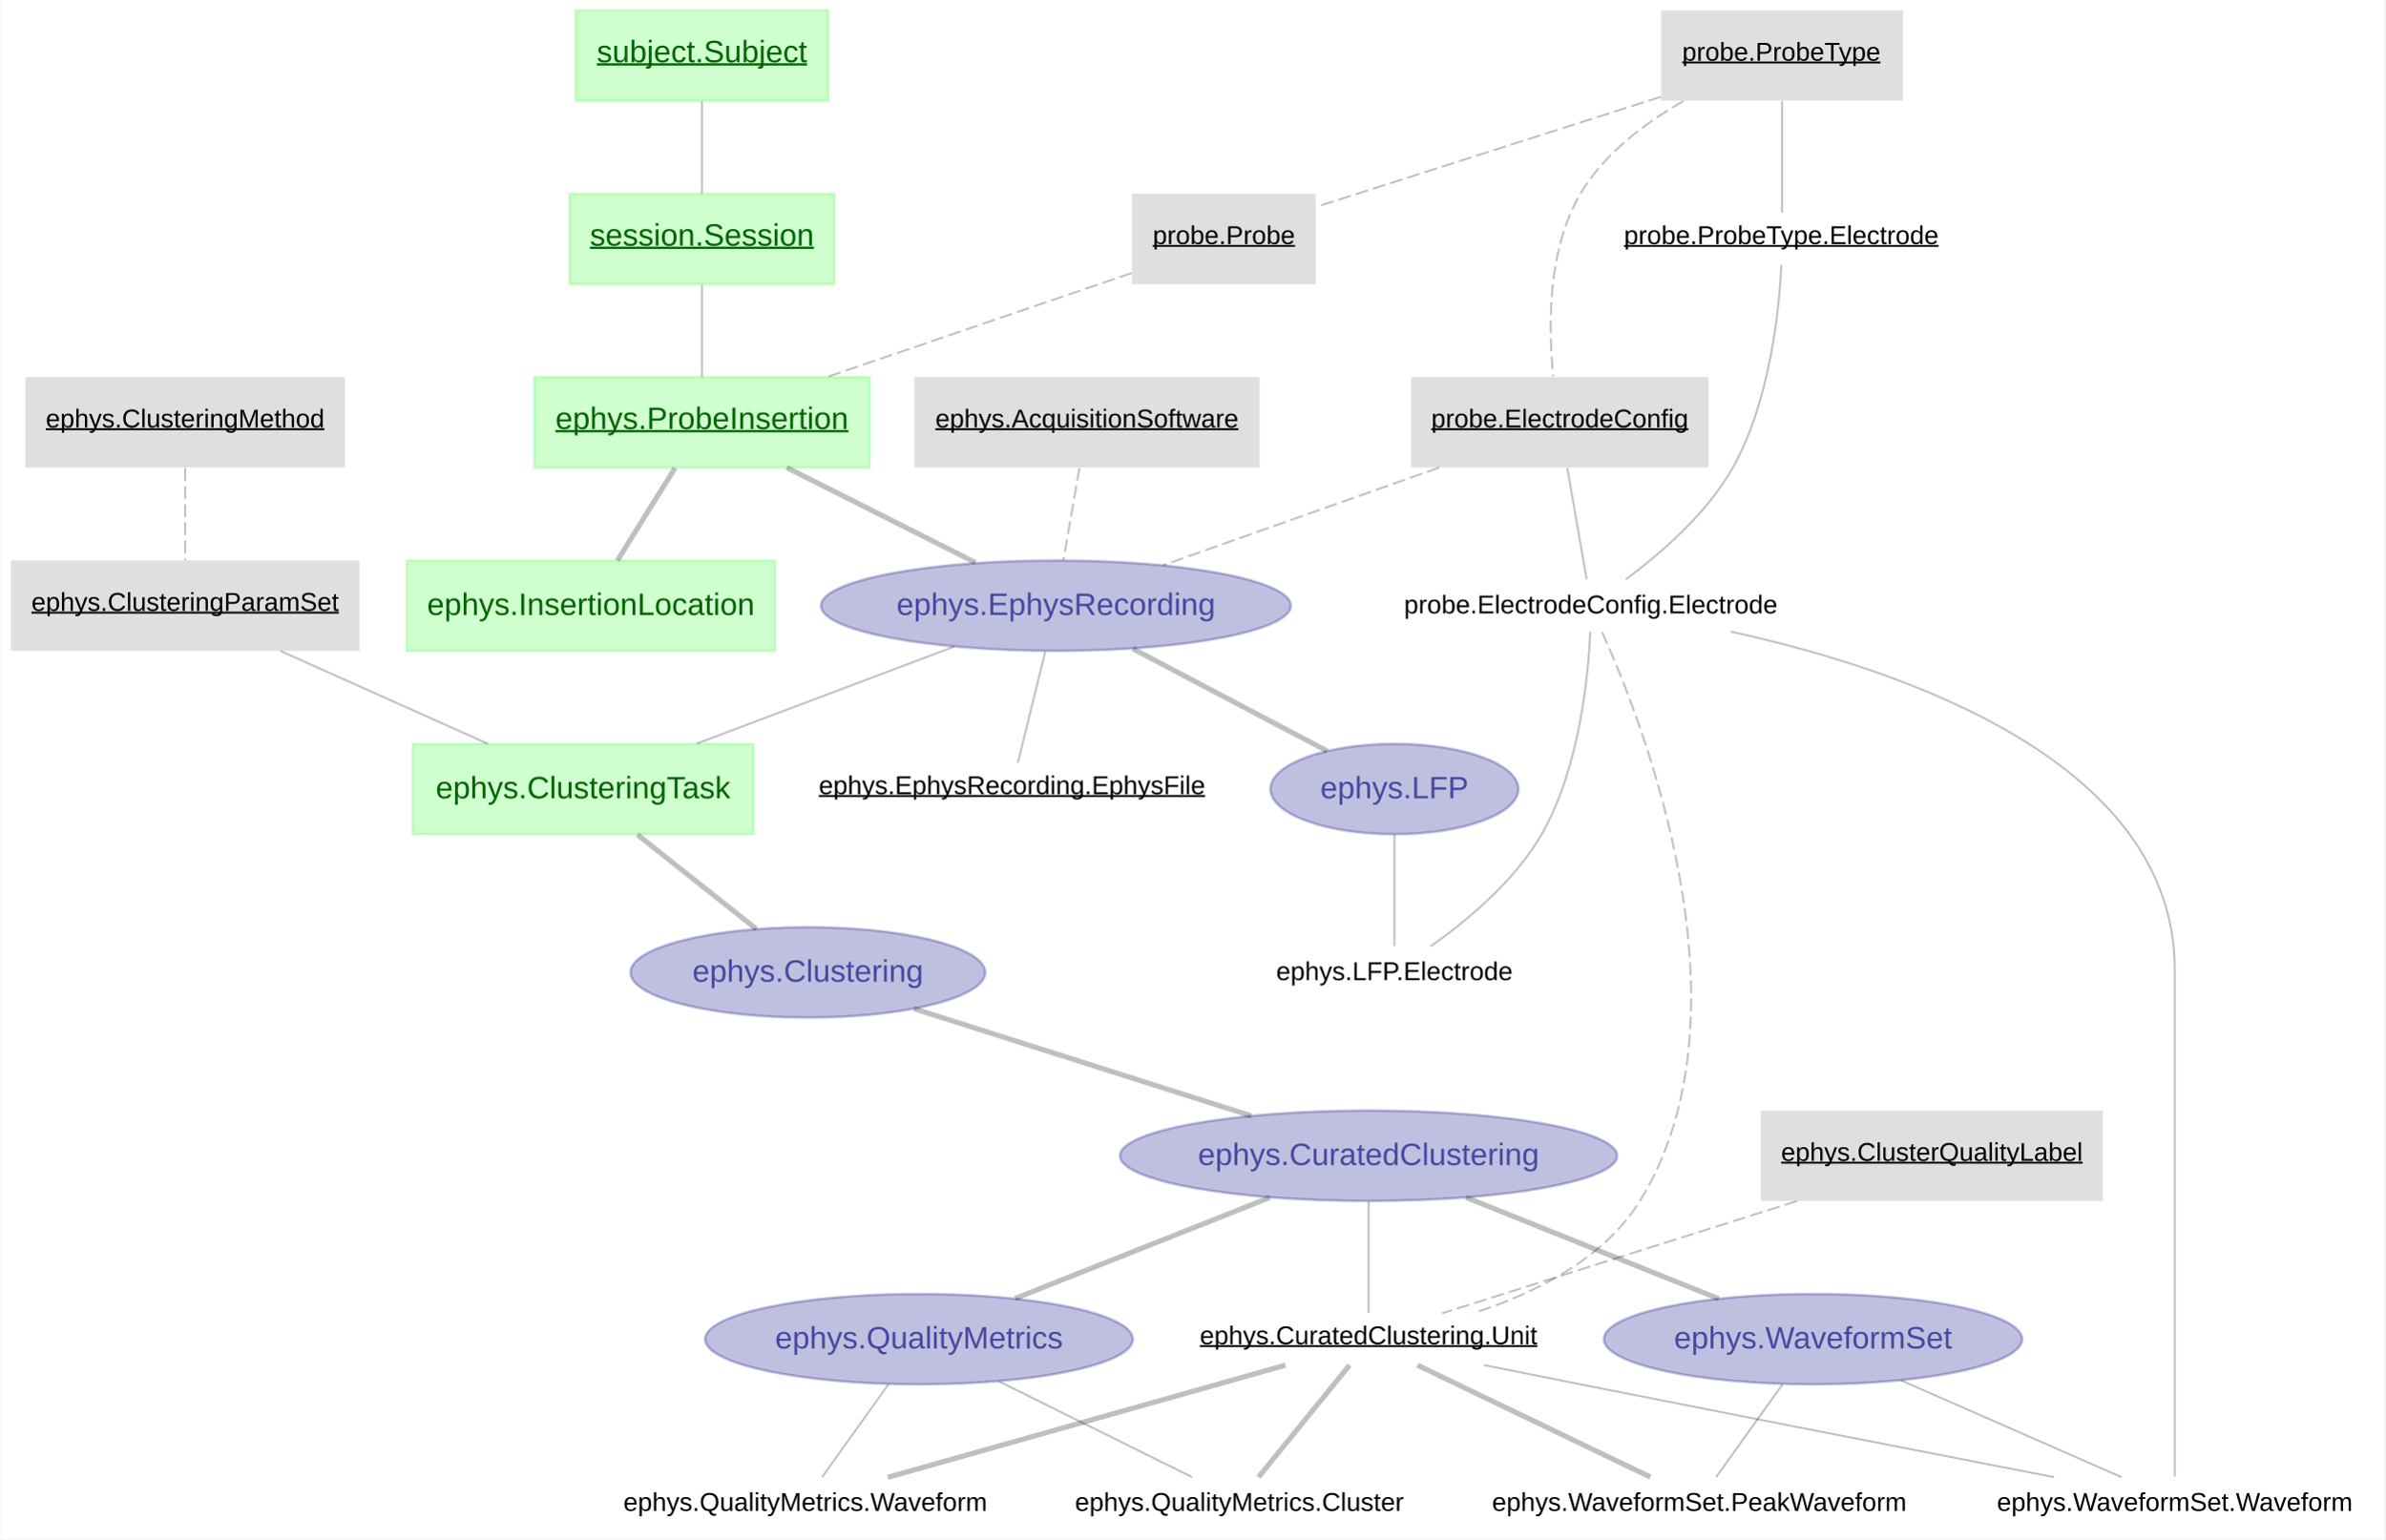
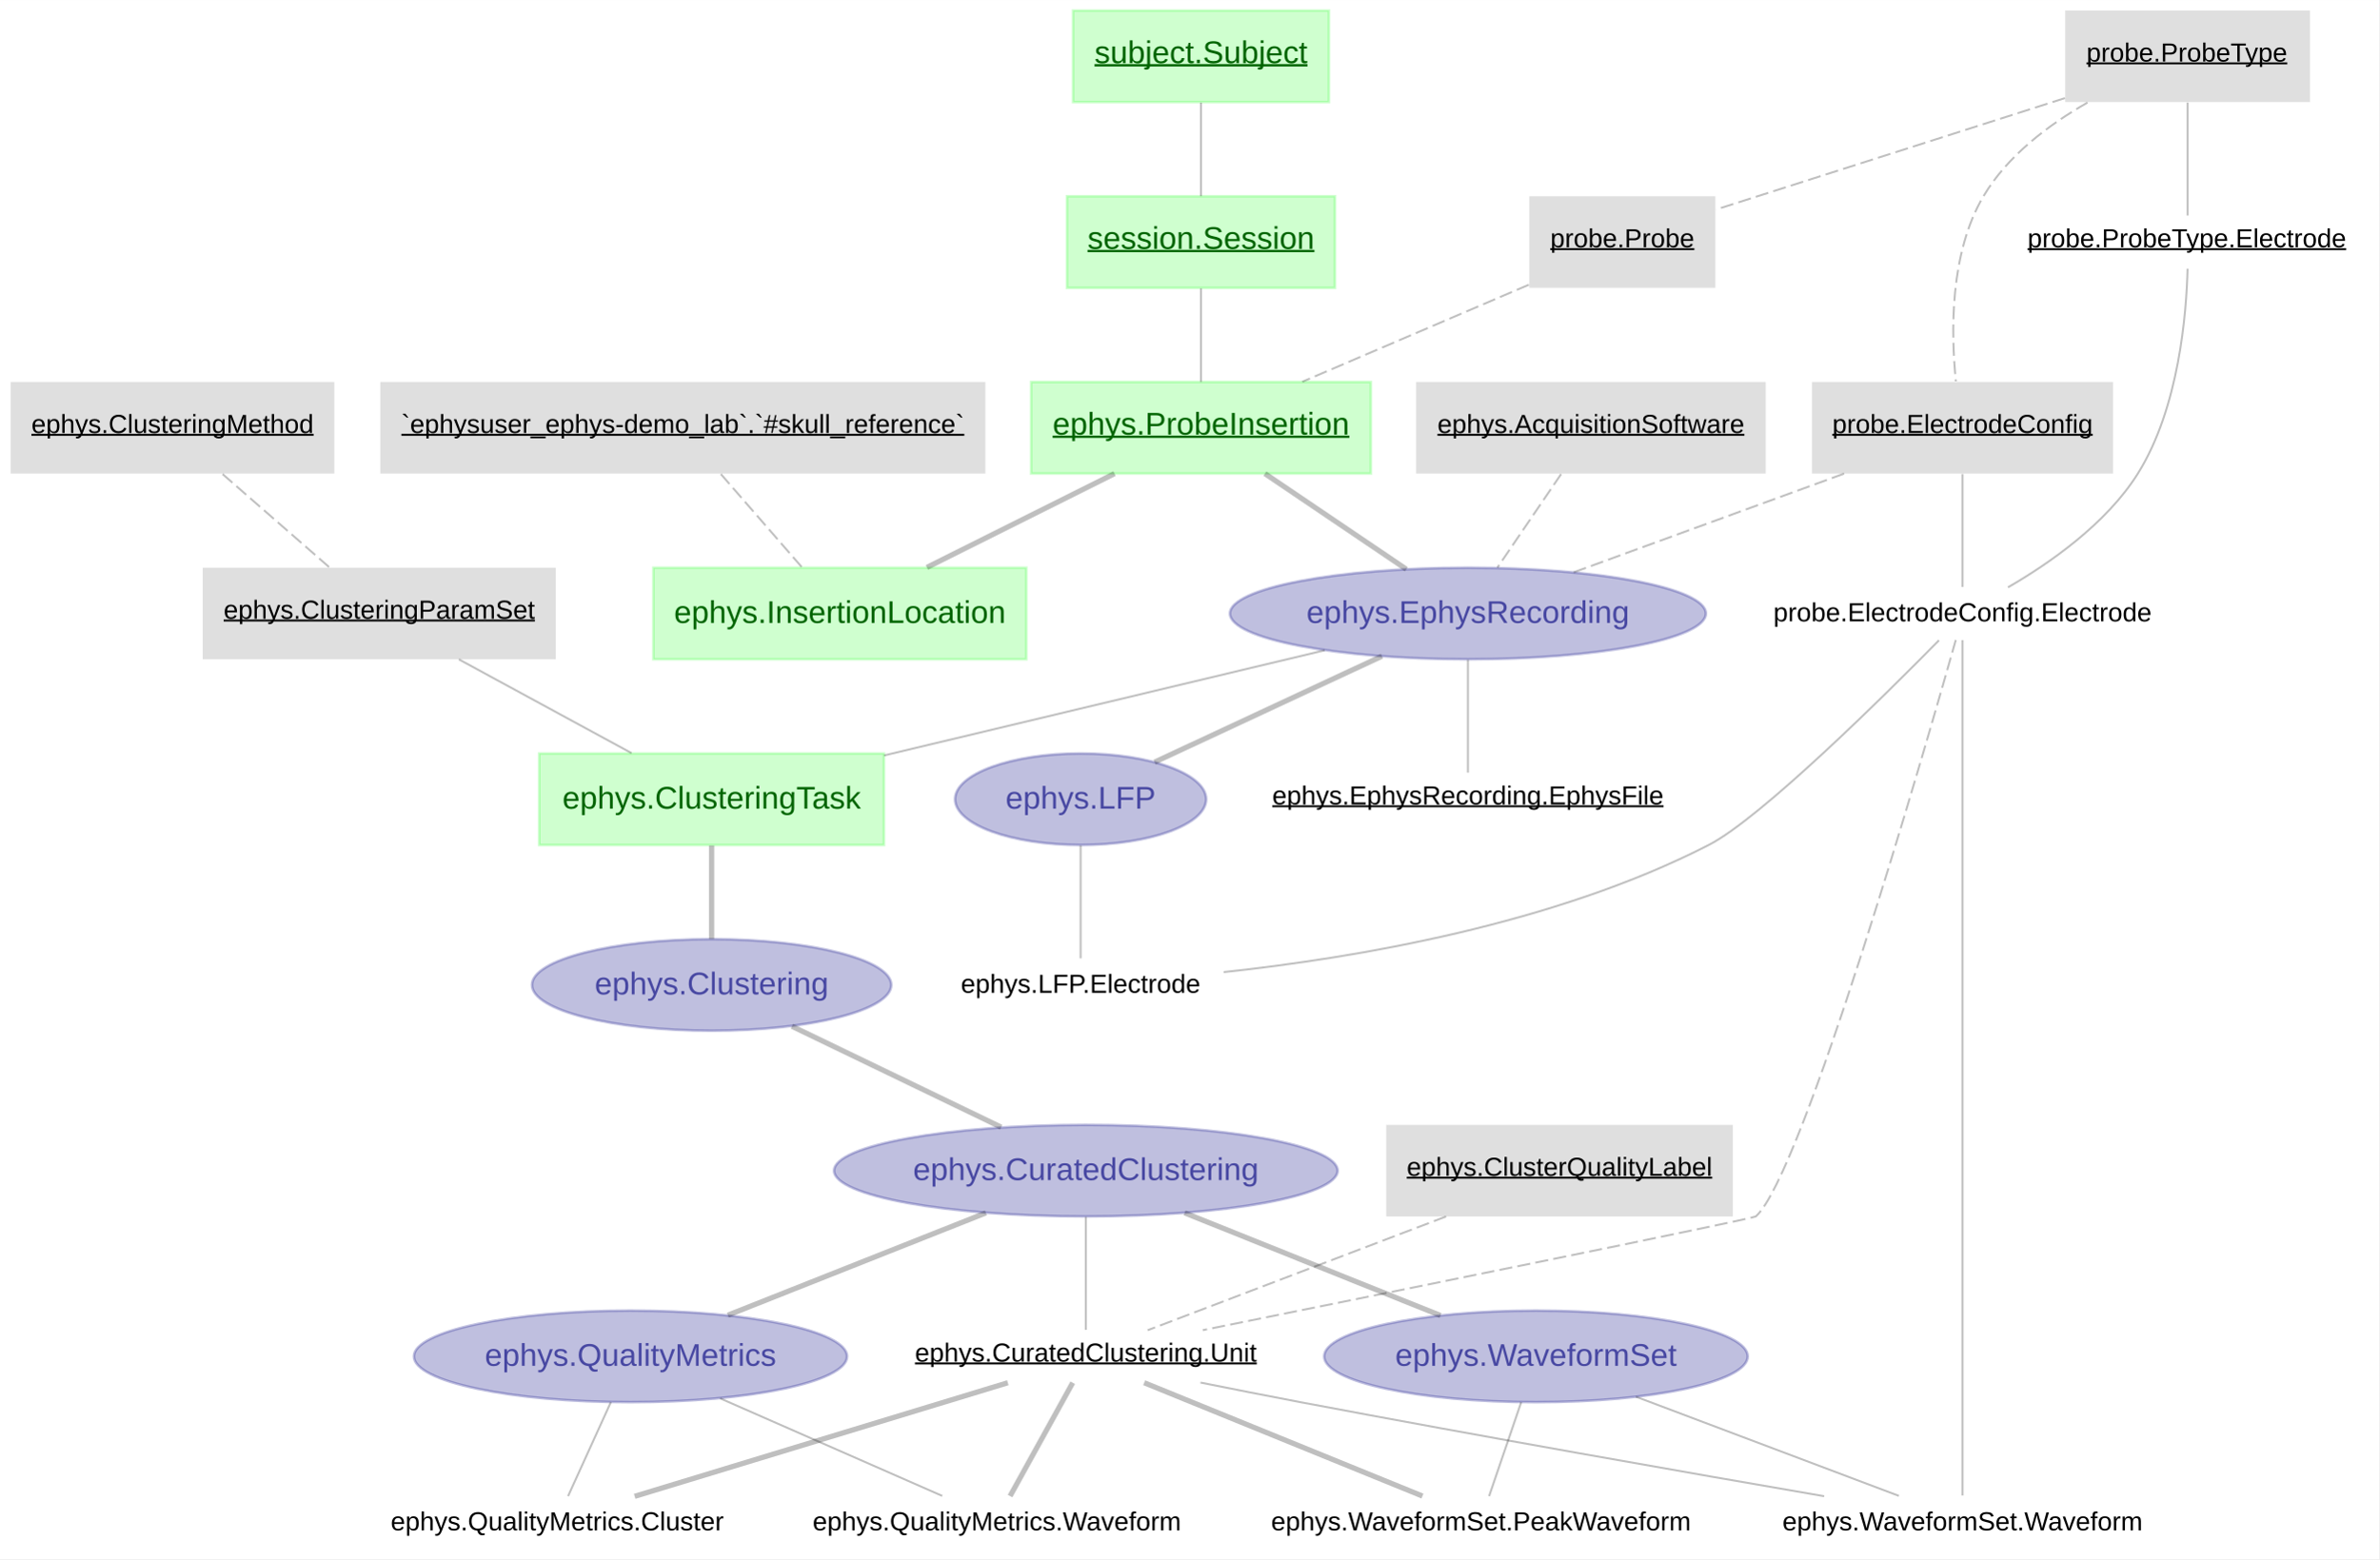
- <svg xmlns="http://www.w3.org/2000/svg" xmlns:xlink="http://www.w3.org/1999/xlink" width="923pt" height="596pt" viewBox="0.00 0.00 922.66 596.00">
+ <svg xmlns="http://www.w3.org/2000/svg" xmlns:xlink="http://www.w3.org/1999/xlink" width="909pt" height="596pt" viewBox="0.00 0.00 909.07 596.00">
  <g id="graph0" class="graph" transform="scale(1 1) rotate(0) translate(4 592)">
-     <polygon fill="white" stroke="transparent" points="-4,4 -4,-592 918.66,-592 918.66,4 -4,4" />
+     <polygon fill="white" stroke="transparent" points="-4,4 -4,-592 905.07,-592 905.07,4 -4,4" />
    <g id="node1" class="node">
-       <g id="a_node1">
-         <a xlink:title="→ ephys.ClusteringTask ------------------------------ clustering_time       package_version=&quot;&quot;    ">
-           <ellipse fill="#00007f" fill-opacity="0.251" stroke="#00007f" stroke-opacity="0.251" cx="308.47" cy="-215.5" rx="68.65" ry="17.5" />
-           <text text-anchor="middle" x="308.47" y="-211.9" font-family="arial" font-size="12.00" fill="#00007f" fill-opacity="0.627">ephys.Clustering</text>
-         </a>
-       </g>
-     </g>
-     <g id="node25" class="node">
-       <g id="a_node25">
-         <a xlink:title="→ ephys.Clustering ">
-           <ellipse fill="#00007f" fill-opacity="0.251" stroke="#00007f" stroke-opacity="0.251" cx="525.47" cy="-144.5" rx="96.21" ry="17.5" />
-           <text text-anchor="middle" x="525.47" y="-140.9" font-family="arial" font-size="12.00" fill="#00007f" fill-opacity="0.627">ephys.CuratedClustering</text>
+       <polygon fill="#000000" fill-opacity="0.125" stroke="transparent" points="372.53,-446 141.31,-446 141.31,-411 372.53,-411 372.53,-446" />
+       <text text-anchor="start" x="149.36" y="-426.5" font-family="arial" text-decoration="underline" font-size="10.00">`ephysuser_ephys-demo_lab`.`#skull_reference`</text>
+     </g>
+     <g id="node16" class="node">
+       <g id="a_node16">
+         <a xlink:title="→ ephys.ProbeInsertion ------------------------------ → `ephysuser_ephys-demo_lab`.`#skull_reference` ap_location           ml_location           depth                 theta=null            phi=null              beta=null             ">
+           <polygon fill="#00ff00" fill-opacity="0.188" stroke="#00ff00" stroke-opacity="0.188" points="388.17,-375 245.67,-375 245.67,-340 388.17,-340 388.17,-375" />
+           <text text-anchor="middle" x="316.92" y="-353.9" font-family="arial" font-size="12.00" fill="darkgreen">ephys.InsertionLocation</text>
        </a>
      </g>
    </g>
    <g id="edge1" class="edge">
-       <path fill="none" stroke="#000000" stroke-width="2" stroke-opacity="0.251" d="M349.54,-201.44C386.77,-189.6 441.55,-172.18 480.07,-159.94" />
+       <path fill="none" stroke="#000000" stroke-width="0.75" stroke-dasharray="5,2" stroke-opacity="0.251" d="M271.44,-410.8C280.88,-399.95 293.12,-385.87 302.53,-375.05" />
    </g>
    <g id="node2" class="node">
      <g id="a_node2">
        <a xlink:title="subject               ------------------------------ subject_nickname=&quot;&quot;   sex                   subject_birth_date    subject_description=&quot;&quot;  ">
-           <polygon fill="#00ff00" fill-opacity="0.188" stroke="#00ff00" stroke-opacity="0.188" points="316.35,-588 218.59,-588 218.59,-553 316.35,-553 316.35,-588" />
-           <text text-anchor="start" x="226.78" y="-567.9" font-family="arial" text-decoration="underline" font-size="12.00" fill="darkgreen">subject.Subject</text>
-         </a>
-       </g>
-     </g>
-     <g id="node19" class="node">
-       <g id="a_node19">
-         <a xlink:title="→ subject.Subject session_id            ------------------------------ session_datetime      ">
-           <polygon fill="#00ff00" fill-opacity="0.188" stroke="#00ff00" stroke-opacity="0.188" points="318.69,-517 216.26,-517 216.26,-482 318.69,-482 318.69,-517" />
-           <text text-anchor="start" x="224.12" y="-496.9" font-family="arial" text-decoration="underline" font-size="12.00" fill="darkgreen">session.Session</text>
-         </a>
-       </g>
-     </g>
-     <g id="edge2" class="edge">
-       <path fill="none" stroke="#000000" stroke-width="0.75" stroke-opacity="0.251" d="M267.47,-552.8C267.47,-541.95 267.47,-527.87 267.47,-517.05" />
+           <polygon fill="#00ff00" fill-opacity="0.188" stroke="#00ff00" stroke-opacity="0.188" points="503.8,-588 406.04,-588 406.04,-553 503.8,-553 503.8,-588" />
+           <text text-anchor="start" x="414.23" y="-567.9" font-family="arial" text-decoration="underline" font-size="12.00" fill="darkgreen">subject.Subject</text>
+         </a>
+       </g>
    </g>
    <g id="node3" class="node">
      <g id="a_node3">
-         <a xlink:title="→ ephys.CuratedClustering unit                  ------------------------------ → probe.ElectrodeConfig.Electrode → ephys.ClusterQualityLabel spike_count           spike_times           spike_sites           spike_depths=null     ">
-           <polygon fill="transparent" stroke="transparent" points="598.59,-83.5 452.35,-83.5 452.35,-63.5 598.59,-63.5 598.59,-83.5" />
-           <text text-anchor="start" x="460.16" y="-71.5" font-family="arial" text-decoration="underline" font-size="10.00">ephys.CuratedClustering.Unit</text>
-         </a>
-       </g>
-     </g>
-     <g id="node5" class="node">
-       <g id="a_node5">
-         <a xlink:title="→ ephys.QualityMetrics → ephys.CuratedClustering.Unit ------------------------------ amplitude             duration              halfwidth=null        pt_ratio=null         repolarization_slope=null  recovery_slope=null   spread=null           velocity_above=null   velocity_below=null   ">
-           <polygon fill="transparent" stroke="transparent" points="386.12,-20 228.83,-20 228.83,0 386.12,0 386.12,-20" />
-           <text text-anchor="middle" x="307.47" y="-7" font-family="arial" font-size="10.00">ephys.QualityMetrics.Waveform</text>
-         </a>
-       </g>
-     </g>
-     <g id="edge3" class="edge">
-       <path fill="none" stroke="#000000" stroke-width="2" stroke-opacity="0.251" d="M493.31,-63.43C451.97,-51.76 380.64,-31.64 339.42,-20.01" />
+         <a xlink:title="→ subject.Subject session_datetime      ">
+           <polygon fill="#00ff00" fill-opacity="0.188" stroke="#00ff00" stroke-opacity="0.188" points="506.13,-517 403.71,-517 403.71,-482 506.13,-482 506.13,-517" />
+           <text text-anchor="start" x="411.56" y="-496.9" font-family="arial" text-decoration="underline" font-size="12.00" fill="darkgreen">session.Session</text>
+         </a>
+       </g>
+     </g>
+     <g id="edge2" class="edge">
+       <path fill="none" stroke="#000000" stroke-width="0.75" stroke-opacity="0.251" d="M454.92,-552.8C454.92,-541.95 454.92,-527.87 454.92,-517.05" />
    </g>
    <g id="node6" class="node">
      <g id="a_node6">
-         <a xlink:title="→ ephys.WaveformSet → ephys.CuratedClustering.Unit ------------------------------ peak_electrode_waveform  ">
-           <polygon fill="transparent" stroke="transparent" points="742.14,-20 564.81,-20 564.81,0 742.14,0 742.14,-20" />
-           <text text-anchor="middle" x="653.47" y="-7" font-family="arial" font-size="10.00">ephys.WaveformSet.PeakWaveform</text>
-         </a>
-       </g>
-     </g>
-     <g id="edge4" class="edge">
-       <path fill="none" stroke="#000000" stroke-width="2" stroke-opacity="0.251" d="M544.36,-63.43C568.56,-51.8 610.27,-31.76 634.51,-20.11" />
+         <a xlink:title="→ session.Session insertion_number      ------------------------------ → probe.Probe ">
+           <polygon fill="#00ff00" fill-opacity="0.188" stroke="#00ff00" stroke-opacity="0.188" points="519.82,-446 390.02,-446 390.02,-411 519.82,-411 519.82,-446" />
+           <text text-anchor="start" x="398.22" y="-425.9" font-family="arial" text-decoration="underline" font-size="12.00" fill="darkgreen">ephys.ProbeInsertion</text>
+         </a>
+       </g>
+     </g>
+     <g id="edge3" class="edge">
+       <path fill="none" stroke="#000000" stroke-width="0.75" stroke-opacity="0.251" d="M454.92,-481.8C454.92,-470.95 454.92,-456.87 454.92,-446.05" />
+     </g>
+     <g id="node4" class="node">
+       <g id="a_node4">
+         <a xlink:title="→ ephys.CuratedClustering ">
+           <ellipse fill="#00007f" fill-opacity="0.251" stroke="#00007f" stroke-opacity="0.251" cx="236.92" cy="-73.5" rx="82.76" ry="17.5" />
+           <text text-anchor="middle" x="236.92" y="-69.9" font-family="arial" font-size="12.00" fill="#00007f" fill-opacity="0.627">ephys.QualityMetrics</text>
+         </a>
+       </g>
    </g>
    <g id="node11" class="node">
      <g id="a_node11">
        <a xlink:title="→ ephys.QualityMetrics → ephys.CuratedClustering.Unit ------------------------------ firing_rate=null      snr=null              presence_ratio=null   isi_violation=null    number_violation=null  amplitude_cutoff=null  isolation_distance=null  l_ratio=null          d_prime=null          nn_hit_rate=null      nn_miss_rate=null     silhouette_score=null  max_drift=null        cumulative_drift=null  contamination_rate=null  ">
-           <polygon fill="transparent" stroke="transparent" points="547.23,-20 403.71,-20 403.71,0 547.23,0 547.23,-20" />
-           <text text-anchor="middle" x="475.47" y="-7" font-family="arial" font-size="10.00">ephys.QualityMetrics.Cluster</text>
+           <polygon fill="transparent" stroke="transparent" points="280.68,-20 137.16,-20 137.16,0 280.68,0 280.68,-20" />
+           <text text-anchor="middle" x="208.92" y="-7" font-family="arial" font-size="10.00">ephys.QualityMetrics.Cluster</text>
+         </a>
+       </g>
+     </g>
+     <g id="edge4" class="edge">
+       <path fill="none" stroke="#000000" stroke-width="0.75" stroke-opacity="0.251" d="M229.41,-56.02C224.17,-44.49 217.35,-29.53 213.06,-20.09" />
+     </g>
+     <g id="node15" class="node">
+       <g id="a_node15">
+         <a xlink:title="→ ephys.QualityMetrics → ephys.CuratedClustering.Unit ------------------------------ amplitude             duration              halfwidth=null        pt_ratio=null         repolarization_slope=null  recovery_slope=null   spread=null           velocity_above=null   velocity_below=null   ">
+           <polygon fill="transparent" stroke="transparent" points="455.57,-20 298.27,-20 298.27,0 455.57,0 455.57,-20" />
+           <text text-anchor="middle" x="376.92" y="-7" font-family="arial" font-size="10.00">ephys.QualityMetrics.Waveform</text>
        </a>
      </g>
    </g>
    <g id="edge5" class="edge">
-       <path fill="none" stroke="#000000" stroke-width="2" stroke-opacity="0.251" d="M518.09,-63.43C508.64,-51.8 492.35,-31.76 482.88,-20.11" />
+       <path fill="none" stroke="#000000" stroke-width="0.75" stroke-opacity="0.251" d="M271.17,-57.46C297.72,-45.79 333.65,-30.01 356.05,-20.17" />
+     </g>
+     <g id="node5" class="node">
+       <g id="a_node5">
+         <a xlink:title="→ ephys.EphysRecording → ephys.ClusteringParamSet ------------------------------ clustering_output_dir=&quot;&quot;  task_mode=&quot;load&quot;      ">
+           <polygon fill="#00ff00" fill-opacity="0.188" stroke="#00ff00" stroke-opacity="0.188" points="333.8,-304 202.04,-304 202.04,-269 333.8,-269 333.8,-304" />
+           <text text-anchor="middle" x="267.92" y="-282.9" font-family="arial" font-size="12.00" fill="darkgreen">ephys.ClusteringTask</text>
+         </a>
+       </g>
+     </g>
+     <g id="node9" class="node">
+       <g id="a_node9">
+         <a xlink:title="→ ephys.ClusteringTask ------------------------------ clustering_time       package_version=&quot;&quot;    ">
+           <ellipse fill="#00007f" fill-opacity="0.251" stroke="#00007f" stroke-opacity="0.251" cx="267.92" cy="-215.5" rx="68.65" ry="17.5" />
+           <text text-anchor="middle" x="267.92" y="-211.9" font-family="arial" font-size="12.00" fill="#00007f" fill-opacity="0.627">ephys.Clustering</text>
+         </a>
+       </g>
+     </g>
+     <g id="edge6" class="edge">
+       <path fill="none" stroke="#000000" stroke-width="2" stroke-opacity="0.251" d="M267.92,-268.8C267.92,-257.95 267.92,-243.87 267.92,-233.05" />
+     </g>
+     <g id="node7" class="node">
+       <g id="a_node7">
+         <a xlink:title="→ ephys.ProbeInsertion ------------------------------ → probe.ElectrodeConfig → ephys.AcquisitionSoftware sampling_rate         recording_datetime    recording_duration    ">
+           <ellipse fill="#00007f" fill-opacity="0.251" stroke="#00007f" stroke-opacity="0.251" cx="556.92" cy="-357.5" rx="90.93" ry="17.5" />
+           <text text-anchor="middle" x="556.92" y="-353.9" font-family="arial" font-size="12.00" fill="#00007f" fill-opacity="0.627">ephys.EphysRecording</text>
+         </a>
+       </g>
+     </g>
+     <g id="edge7" class="edge">
+       <path fill="none" stroke="#000000" stroke-width="2" stroke-opacity="0.251" d="M479.35,-410.97C495.73,-399.89 517.19,-385.37 533.39,-374.42" />
+     </g>
+     <g id="edge8" class="edge">
+       <path fill="none" stroke="#000000" stroke-width="2" stroke-opacity="0.251" d="M421.86,-410.97C400.18,-400.13 371.91,-386 350.18,-375.13" />
+     </g>
+     <g id="edge9" class="edge">
+       <path fill="none" stroke="#000000" stroke-width="0.75" stroke-opacity="0.251" d="M502.22,-343.44C454.36,-332.01 384.71,-315.38 333.79,-303.23" />
+     </g>
+     <g id="node10" class="node">
+       <g id="a_node10">
+         <a xlink:title="→ ephys.EphysRecording file_path             ">
+           <polygon fill="transparent" stroke="transparent" points="639.44,-296.5 474.4,-296.5 474.4,-276.5 639.44,-276.5 639.44,-296.5" />
+           <text text-anchor="start" x="482.16" y="-284.5" font-family="arial" text-decoration="underline" font-size="10.00">ephys.EphysRecording.EphysFile</text>
+         </a>
+       </g>
+     </g>
+     <g id="edge10" class="edge">
+       <path fill="none" stroke="#000000" stroke-width="0.75" stroke-opacity="0.251" d="M556.92,-339.8C556.92,-326.24 556.92,-307.62 556.92,-296.65" />
+     </g>
+     <g id="node28" class="node">
+       <g id="a_node28">
+         <a xlink:title="→ ephys.EphysRecording ------------------------------ lfp_sampling_rate     lfp_time_stamps       lfp_mean              ">
+           <ellipse fill="#00007f" fill-opacity="0.251" stroke="#00007f" stroke-opacity="0.251" cx="408.92" cy="-286.5" rx="47.98" ry="17.5" />
+           <text text-anchor="middle" x="408.92" y="-282.9" font-family="arial" font-size="12.00" fill="#00007f" fill-opacity="0.627">ephys.LFP</text>
+         </a>
+       </g>
+     </g>
+     <g id="edge11" class="edge">
+       <path fill="none" stroke="#000000" stroke-width="2" stroke-opacity="0.251" d="M524.07,-341.19C498.01,-329.04 461.97,-312.23 437.19,-300.68" />
+     </g>
+     <g id="node8" class="node">
+       <g id="a_node8">
+         <a xlink:title="cluster_quality_label  ------------------------------ cluster_quality_description  ">
+           <polygon fill="#000000" fill-opacity="0.125" stroke="transparent" points="658.15,-162 525.69,-162 525.69,-127 658.15,-127 658.15,-162" />
+           <text text-anchor="start" x="533.55" y="-142.5" font-family="arial" text-decoration="underline" font-size="10.00">ephys.ClusterQualityLabel</text>
+         </a>
+       </g>
+     </g>
+     <g id="node19" class="node">
+       <g id="a_node19">
+         <a xlink:title="→ ephys.CuratedClustering unit                  ------------------------------ → probe.ElectrodeConfig.Electrode → ephys.ClusterQualityLabel spike_count           spike_times           spike_sites           spike_depths=null     ">
+           <polygon fill="transparent" stroke="transparent" points="484.04,-83.5 337.8,-83.5 337.8,-63.5 484.04,-63.5 484.04,-83.5" />
+           <text text-anchor="start" x="345.61" y="-71.5" font-family="arial" text-decoration="underline" font-size="10.00">ephys.CuratedClustering.Unit</text>
+         </a>
+       </g>
+     </g>
+     <g id="edge12" class="edge">
+       <path fill="none" stroke="#000000" stroke-width="0.75" stroke-dasharray="5,2" stroke-opacity="0.251" d="M548.56,-126.97C512.8,-113.34 463.4,-94.51 434.54,-83.5" />
    </g>
    <g id="node24" class="node">
      <g id="a_node24">
+         <a xlink:title="→ ephys.Clustering ">
+           <ellipse fill="#00007f" fill-opacity="0.251" stroke="#00007f" stroke-opacity="0.251" cx="410.92" cy="-144.5" rx="96.21" ry="17.5" />
+           <text text-anchor="middle" x="410.92" y="-140.9" font-family="arial" font-size="12.00" fill="#00007f" fill-opacity="0.627">ephys.CuratedClustering</text>
+         </a>
+       </g>
+     </g>
+     <g id="edge13" class="edge">
+       <path fill="none" stroke="#000000" stroke-width="2" stroke-opacity="0.251" d="M298.6,-199.7C322.15,-188.33 354.59,-172.68 378.55,-161.12" />
+     </g>
+     <g id="node12" class="node">
+       <g id="a_node12">
+         <a xlink:title="→ probe.ProbeType electrode             ------------------------------ shank                 shank_col             shank_row             x_coord=null          y_coord=null          ">
+           <polygon fill="transparent" stroke="transparent" points="901.21,-509.5 762.62,-509.5 762.62,-489.5 901.21,-489.5 901.21,-509.5" />
+           <text text-anchor="start" x="770.77" y="-497.5" font-family="arial" text-decoration="underline" font-size="10.00">probe.ProbeType.Electrode</text>
+         </a>
+       </g>
+     </g>
+     <g id="node20" class="node">
+       <g id="a_node20">
+         <a xlink:title="→ probe.ElectrodeConfig → probe.ProbeType.Electrode ">
+           <polygon fill="transparent" stroke="transparent" points="825.95,-367.5 665.89,-367.5 665.89,-347.5 825.95,-347.5 825.95,-367.5" />
+           <text text-anchor="middle" x="745.92" y="-354.5" font-family="arial" font-size="10.00">probe.ElectrodeConfig.Electrode</text>
+         </a>
+       </g>
+     </g>
+     <g id="edge14" class="edge">
+       <path fill="none" stroke="#000000" stroke-width="0.75" stroke-opacity="0.251" d="M831.92,-489.31C831.5,-472.48 828.69,-436.16 812.92,-411 800.75,-391.59 778.76,-376.44 763.29,-367.51" />
+     </g>
+     <g id="node13" class="node">
+       <g id="a_node13">
+         <a xlink:title="→ ephys.WaveformSet → ephys.CuratedClustering.Unit ------------------------------ peak_electrode_waveform  ">
+           <polygon fill="transparent" stroke="transparent" points="650.59,-20 473.25,-20 473.25,0 650.59,0 650.59,-20" />
+           <text text-anchor="middle" x="561.92" y="-7" font-family="arial" font-size="10.00">ephys.WaveformSet.PeakWaveform</text>
+         </a>
+       </g>
+     </g>
+     <g id="node14" class="node">
+       <g id="a_node14">
+         <a xlink:title="→ ephys.CuratedClustering ">
+           <ellipse fill="#00007f" fill-opacity="0.251" stroke="#00007f" stroke-opacity="0.251" cx="582.92" cy="-73.5" rx="80.93" ry="17.5" />
+           <text text-anchor="middle" x="582.92" y="-69.9" font-family="arial" font-size="12.00" fill="#00007f" fill-opacity="0.627">ephys.WaveformSet</text>
+         </a>
+       </g>
+     </g>
+     <g id="edge15" class="edge">
+       <path fill="none" stroke="#000000" stroke-width="0.75" stroke-opacity="0.251" d="M577.29,-56.02C573.35,-44.49 568.24,-29.53 565.02,-20.09" />
+     </g>
+     <g id="node23" class="node">
+       <g id="a_node23">
        <a xlink:title="→ ephys.WaveformSet → ephys.CuratedClustering.Unit → probe.ElectrodeConfig.Electrode ------------------------------ waveform_mean         waveforms=null        ">
-           <polygon fill="transparent" stroke="transparent" points="914.85,-20 760.1,-20 760.1,0 914.85,0 914.85,-20" />
-           <text text-anchor="middle" x="837.47" y="-7" font-family="arial" font-size="10.00">ephys.WaveformSet.Waveform</text>
-         </a>
-       </g>
-     </g>
-     <g id="edge6" class="edge">
-       <path fill="none" stroke="#000000" stroke-width="0.75" stroke-opacity="0.251" d="M570.15,-63.46C582.26,-61.03 595.37,-58.4 607.47,-56 670.93,-43.41 744.28,-29.1 790.76,-20.06" />
-     </g>
-     <g id="node4" class="node">
-       <g id="a_node4">
-         <a xlink:title="→ ephys.CuratedClustering ">
-           <ellipse fill="#00007f" fill-opacity="0.251" stroke="#00007f" stroke-opacity="0.251" cx="351.47" cy="-73.5" rx="82.76" ry="17.5" />
-           <text text-anchor="middle" x="351.47" y="-69.9" font-family="arial" font-size="12.00" fill="#00007f" fill-opacity="0.627">ephys.QualityMetrics</text>
-         </a>
-       </g>
-     </g>
-     <g id="edge7" class="edge">
-       <path fill="none" stroke="#000000" stroke-width="0.75" stroke-opacity="0.251" d="M339.68,-56.02C331.43,-44.49 320.73,-29.53 313.98,-20.09" />
-     </g>
-     <g id="edge8" class="edge">
-       <path fill="none" stroke="#000000" stroke-width="0.75" stroke-opacity="0.251" d="M382.44,-57.14C405.97,-45.47 437.53,-29.82 457.18,-20.07" />
-     </g>
-     <g id="node7" class="node">
-       <g id="a_node7">
-         <a xlink:title="→ session.Session insertion_number      ------------------------------ → probe.Probe ">
-           <polygon fill="#00ff00" fill-opacity="0.188" stroke="#00ff00" stroke-opacity="0.188" points="332.38,-446 202.57,-446 202.57,-411 332.38,-411 332.38,-446" />
-           <text text-anchor="start" x="210.77" y="-425.9" font-family="arial" text-decoration="underline" font-size="12.00" fill="darkgreen">ephys.ProbeInsertion</text>
-         </a>
-       </g>
+           <polygon fill="transparent" stroke="transparent" points="823.29,-20 668.54,-20 668.54,0 823.29,0 823.29,-20" />
+           <text text-anchor="middle" x="745.92" y="-7" font-family="arial" font-size="10.00">ephys.WaveformSet.Waveform</text>
+         </a>
+       </g>
+     </g>
+     <g id="edge16" class="edge">
+       <path fill="none" stroke="#000000" stroke-width="0.75" stroke-opacity="0.251" d="M621.13,-58.08C652.19,-46.36 695.05,-30.19 721.6,-20.18" />
+     </g>
+     <g id="node17" class="node">
+       <g id="a_node17">
+         <a xlink:title="clustering_method     ------------------------------ clustering_method_desc  ">
+           <polygon fill="#000000" fill-opacity="0.125" stroke="transparent" points="123.76,-446 0.08,-446 0.08,-411 123.76,-411 123.76,-446" />
+           <text text-anchor="start" x="8" y="-426.5" font-family="arial" text-decoration="underline" font-size="10.00">ephys.ClusteringMethod</text>
+         </a>
+       </g>
+     </g>
+     <g id="node27" class="node">
+       <g id="a_node27">
+         <a xlink:title="paramset_idx          ------------------------------ → ephys.ClusteringMethod paramset_desc         param_set_hash        params                UNIQUE INDEX (param_set_hash) ">
+           <polygon fill="#000000" fill-opacity="0.125" stroke="transparent" points="208.36,-375 73.47,-375 73.47,-340 208.36,-340 208.36,-375" />
+           <text text-anchor="start" x="81.45" y="-355.5" font-family="arial" text-decoration="underline" font-size="10.00">ephys.ClusteringParamSet</text>
+         </a>
+       </g>
+     </g>
+     <g id="edge17" class="edge">
+       <path fill="none" stroke="#000000" stroke-width="0.75" stroke-dasharray="5,2" stroke-opacity="0.251" d="M81.04,-410.8C93.46,-399.95 109.59,-385.87 121.97,-375.05" />
+     </g>
+     <g id="node18" class="node">
+       <g id="a_node18">
+         <a xlink:title="electrode_config_hash  ------------------------------ → probe.ProbeType electrode_config_name  ">
+           <polygon fill="#000000" fill-opacity="0.125" stroke="transparent" points="803.43,-446 688.41,-446 688.41,-411 803.43,-411 803.43,-446" />
+           <text text-anchor="start" x="696.17" y="-426.5" font-family="arial" text-decoration="underline" font-size="10.00">probe.ElectrodeConfig</text>
+         </a>
+       </g>
+     </g>
+     <g id="edge18" class="edge">
+       <path fill="none" stroke="#000000" stroke-width="0.75" stroke-dasharray="5,2" stroke-opacity="0.251" d="M700.65,-410.97C669.2,-399.49 627.65,-384.32 597.32,-373.25" />
+     </g>
+     <g id="edge19" class="edge">
+       <path fill="none" stroke="#000000" stroke-width="0.75" stroke-opacity="0.251" d="M745.92,-410.8C745.92,-397.24 745.92,-378.62 745.92,-367.65" />
+     </g>
+     <g id="edge20" class="edge">
+       <path fill="none" stroke="#000000" stroke-width="2" stroke-opacity="0.251" d="M381.11,-63.43C342.81,-51.76 276.72,-31.64 238.52,-20.01" />
+     </g>
+     <g id="edge21" class="edge">
+       <path fill="none" stroke="#000000" stroke-width="2" stroke-opacity="0.251" d="M433.2,-63.43C461.75,-51.8 510.95,-31.76 539.55,-20.11" />
+     </g>
+     <g id="edge22" class="edge">
+       <path fill="none" stroke="#000000" stroke-width="2" stroke-opacity="0.251" d="M405.9,-63.43C399.47,-51.8 388.39,-31.76 381.96,-20.11" />
+     </g>
+     <g id="edge23" class="edge">
+       <path fill="none" stroke="#000000" stroke-width="0.75" stroke-opacity="0.251" d="M454.72,-63.5C467.06,-61.01 480.51,-58.35 492.92,-56 561.96,-42.92 641.81,-28.9 693.04,-20.05" />
+     </g>
+     <g id="edge24" class="edge">
+       <path fill="none" stroke="#000000" stroke-width="0.75" stroke-dasharray="5,2" stroke-opacity="0.251" d="M743.35,-347.37C731.83,-306.6 684.65,-142.57 666.92,-127 665.92,-126.12 528.69,-98.29 455.59,-83.52" />
+     </g>
+     <g id="edge25" class="edge">
+       <path fill="none" stroke="#000000" stroke-width="0.75" stroke-opacity="0.251" d="M745.92,-347.33C745.92,-324.96 745.92,-265.84 745.92,-216.5 745.92,-216.5 745.92,-216.5 745.92,-143.5 745.92,-97.26 745.92,-41.95 745.92,-20.32" />
+     </g>
+     <g id="node26" class="node">
+       <g id="a_node26">
+         <a xlink:title="→ ephys.LFP → probe.ElectrodeConfig.Electrode ------------------------------ lfp                   ">
+           <polygon fill="transparent" stroke="transparent" points="463.25,-225.5 354.59,-225.5 354.59,-205.5 463.25,-205.5 463.25,-225.5" />
+           <text text-anchor="middle" x="408.92" y="-212.5" font-family="arial" font-size="10.00">ephys.LFP.Electrode</text>
+         </a>
+       </g>
+     </g>
+     <g id="edge26" class="edge">
+       <path fill="none" stroke="#000000" stroke-width="0.75" stroke-opacity="0.251" d="M736.92,-347.26C716.95,-326.94 669.09,-279.37 648.92,-269 589.93,-238.69 514.05,-225.83 463.57,-220.41" />
    </g>
    <g id="node21" class="node">
      <g id="a_node21">
-         <a xlink:title="→ ephys.ProbeInsertion ------------------------------ → `ephysuser_ephys-demo_reference`.`#skull_reference` ap_location           ml_location           depth                 theta=null            phi=null              beta=null             ">
-           <polygon fill="#00ff00" fill-opacity="0.188" stroke="#00ff00" stroke-opacity="0.188" points="295.72,-375 153.22,-375 153.22,-340 295.72,-340 295.72,-375" />
-           <text text-anchor="middle" x="224.47" y="-353.9" font-family="arial" font-size="12.00" fill="darkgreen">ephys.InsertionLocation</text>
-         </a>
-       </g>
-     </g>
-     <g id="edge9" class="edge">
-       <path fill="none" stroke="#000000" stroke-width="2" stroke-opacity="0.251" d="M257.06,-410.8C250.3,-399.95 241.53,-385.87 234.79,-375.05" />
-     </g>
-     <g id="node23" class="node">
-       <g id="a_node23">
-         <a xlink:title="→ ephys.ProbeInsertion ------------------------------ → probe.ElectrodeConfig → ephys.AcquisitionSoftware sampling_rate         recording_datetime    recording_duration    ">
-           <ellipse fill="#00007f" fill-opacity="0.251" stroke="#00007f" stroke-opacity="0.251" cx="404.47" cy="-357.5" rx="90.93" ry="17.5" />
-           <text text-anchor="middle" x="404.47" y="-353.9" font-family="arial" font-size="12.00" fill="#00007f" fill-opacity="0.627">ephys.EphysRecording</text>
-         </a>
-       </g>
-     </g>
-     <g id="edge10" class="edge">
-       <path fill="none" stroke="#000000" stroke-width="2" stroke-opacity="0.251" d="M300.29,-410.97C322.45,-399.81 351.53,-385.16 373.34,-374.18" />
-     </g>
-     <g id="node8" class="node">
-       <g id="a_node8">
-         <a xlink:title="clustering_method     ------------------------------ clustering_method_desc  ">
-           <polygon fill="#000000" fill-opacity="0.125" stroke="transparent" points="129.31,-446 5.64,-446 5.64,-411 129.31,-411 129.31,-446" />
-           <text text-anchor="start" x="13.55" y="-426.5" font-family="arial" text-decoration="underline" font-size="10.00">ephys.ClusteringMethod</text>
-         </a>
-       </g>
-     </g>
-     <g id="node12" class="node">
-       <g id="a_node12">
-         <a xlink:title="paramset_idx          ------------------------------ → ephys.ClusteringMethod paramset_desc         param_set_hash        params                UNIQUE INDEX (param_set_hash) ">
-           <polygon fill="#000000" fill-opacity="0.125" stroke="transparent" points="134.92,-375 0.03,-375 0.03,-340 134.92,-340 134.92,-375" />
-           <text text-anchor="start" x="8" y="-355.5" font-family="arial" text-decoration="underline" font-size="10.00">ephys.ClusteringParamSet</text>
-         </a>
-       </g>
-     </g>
-     <g id="edge11" class="edge">
-       <path fill="none" stroke="#000000" stroke-width="0.75" stroke-dasharray="5,2" stroke-opacity="0.251" d="M67.47,-410.8C67.47,-399.95 67.47,-385.87 67.47,-375.05" />
-     </g>
-     <g id="node9" class="node">
-       <g id="a_node9">
-         <a xlink:title="electrode_config_hash  ------------------------------ → probe.ProbeType electrode_config_name  ">
-           <polygon fill="#000000" fill-opacity="0.125" stroke="transparent" points="656.98,-446 541.96,-446 541.96,-411 656.98,-411 656.98,-446" />
-           <text text-anchor="start" x="549.72" y="-426.5" font-family="arial" text-decoration="underline" font-size="10.00">probe.ElectrodeConfig</text>
-         </a>
-       </g>
-     </g>
-     <g id="node10" class="node">
-       <g id="a_node10">
-         <a xlink:title="→ probe.ElectrodeConfig → probe.ProbeType.Electrode ">
-           <polygon fill="transparent" stroke="transparent" points="691.5,-367.5 531.44,-367.5 531.44,-347.5 691.5,-347.5 691.5,-367.5" />
-           <text text-anchor="middle" x="611.47" y="-354.5" font-family="arial" font-size="10.00">probe.ElectrodeConfig.Electrode</text>
-         </a>
-       </g>
-     </g>
-     <g id="edge12" class="edge">
-       <path fill="none" stroke="#000000" stroke-width="0.75" stroke-opacity="0.251" d="M602.38,-410.8C604.74,-397.24 607.97,-378.62 609.88,-367.65" />
-     </g>
-     <g id="edge13" class="edge">
-       <path fill="none" stroke="#000000" stroke-width="0.75" stroke-dasharray="5,2" stroke-opacity="0.251" d="M552.77,-410.97C520.2,-399.45 477.15,-384.22 445.83,-373.13" />
-     </g>
-     <g id="edge14" class="edge">
-       <path fill="none" stroke="#000000" stroke-width="0.75" stroke-dasharray="5,2" stroke-opacity="0.251" d="M615.84,-347.28C630.72,-314.39 676.08,-200.8 630.47,-127 616.44,-104.29 589.27,-91.07 566.09,-83.58" />
-     </g>
-     <g id="node15" class="node">
-       <g id="a_node15">
-         <a xlink:title="→ ephys.LFP → probe.ElectrodeConfig.Electrode ------------------------------ lfp                   ">
-           <polygon fill="transparent" stroke="transparent" points="589.8,-225.5 481.15,-225.5 481.15,-205.5 589.8,-205.5 589.8,-225.5" />
-           <text text-anchor="middle" x="535.47" y="-212.5" font-family="arial" font-size="10.00">ephys.LFP.Electrode</text>
-         </a>
-       </g>
-     </g>
-     <g id="edge15" class="edge">
-       <path fill="none" stroke="#000000" stroke-width="0.75" stroke-opacity="0.251" d="M611.27,-347.42C610.54,-330.79 607.23,-294.76 592.47,-269 581.91,-250.55 562.67,-234.88 549.49,-225.58" />
-     </g>
-     <g id="edge16" class="edge">
-       <path fill="none" stroke="#000000" stroke-width="0.75" stroke-opacity="0.251" d="M665.61,-347.46C732.47,-332.83 837.47,-297.04 837.47,-216.5 837.47,-216.5 837.47,-216.5 837.47,-143.5 837.47,-97.26 837.47,-41.95 837.47,-20.32" />
+         <a xlink:title="acq_software          ">
+           <polygon fill="#000000" fill-opacity="0.125" stroke="transparent" points="670.7,-446 537.13,-446 537.13,-411 670.7,-411 670.7,-446" />
+           <text text-anchor="start" x="545.28" y="-426.5" font-family="arial" text-decoration="underline" font-size="10.00">ephys.AcquisitionSoftware</text>
+         </a>
+       </g>
+     </g>
+     <g id="edge27" class="edge">
+       <path fill="none" stroke="#000000" stroke-width="0.75" stroke-dasharray="5,2" stroke-opacity="0.251" d="M592.54,-410.8C585.15,-399.95 575.56,-385.87 568.19,-375.05" />
    </g>
    <g id="node22" class="node">
      <g id="a_node22">
-         <a xlink:title="→ ephys.EphysRecording → ephys.ClusteringParamSet ------------------------------ clustering_output_dir=&quot;&quot;  task_mode=&quot;load&quot;      ">
-           <polygon fill="#00ff00" fill-opacity="0.188" stroke="#00ff00" stroke-opacity="0.188" points="287.36,-304 155.59,-304 155.59,-269 287.36,-269 287.36,-304" />
-           <text text-anchor="middle" x="221.47" y="-282.9" font-family="arial" font-size="12.00" fill="darkgreen">ephys.ClusteringTask</text>
-         </a>
-       </g>
-     </g>
-     <g id="edge17" class="edge">
-       <path fill="none" stroke="#000000" stroke-width="0.75" stroke-opacity="0.251" d="M104.36,-339.97C128.65,-329.09 160.33,-314.89 184.62,-304.01" />
-     </g>
-     <g id="node13" class="node">
-       <g id="a_node13">
-         <a xlink:title="cluster_quality_label  ------------------------------ cluster_quality_description  ">
-           <polygon fill="#000000" fill-opacity="0.125" stroke="transparent" points="809.7,-162 677.24,-162 677.24,-127 809.7,-127 809.7,-162" />
-           <text text-anchor="start" x="685.11" y="-142.5" font-family="arial" text-decoration="underline" font-size="10.00">ephys.ClusterQualityLabel</text>
-         </a>
-       </g>
-     </g>
-     <g id="edge18" class="edge">
-       <path fill="none" stroke="#000000" stroke-width="0.75" stroke-dasharray="5,2" stroke-opacity="0.251" d="M691.26,-126.97C648.18,-113.34 588.68,-94.51 553.92,-83.5" />
-     </g>
-     <g id="node14" class="node">
-       <g id="a_node14">
+         <a xlink:title="probe                 ------------------------------ → probe.ProbeType probe_comment=&quot;&quot;      ">
+           <polygon fill="#000000" fill-opacity="0.125" stroke="transparent" points="651.46,-517 580.38,-517 580.38,-482 651.46,-482 651.46,-517" />
+           <text text-anchor="start" x="588.4" y="-497.5" font-family="arial" text-decoration="underline" font-size="10.00">probe.Probe</text>
+         </a>
+       </g>
+     </g>
+     <g id="edge28" class="edge">
+       <path fill="none" stroke="#000000" stroke-width="0.75" stroke-dasharray="5,2" stroke-opacity="0.251" d="M580.19,-483.19C554.53,-472.19 519.97,-457.38 493.65,-446.1" />
+     </g>
+     <g id="edge29" class="edge">
+       <path fill="none" stroke="#000000" stroke-width="2" stroke-opacity="0.251" d="M372.73,-128.36C343.42,-116.73 303.18,-100.78 274.12,-89.25" />
+     </g>
+     <g id="edge30" class="edge">
+       <path fill="none" stroke="#000000" stroke-width="2" stroke-opacity="0.251" d="M448.66,-128.36C477.74,-116.69 517.69,-100.67 546.44,-89.13" />
+     </g>
+     <g id="edge31" class="edge">
+       <path fill="none" stroke="#000000" stroke-width="0.75" stroke-opacity="0.251" d="M410.92,-126.8C410.92,-113.24 410.92,-94.62 410.92,-83.65" />
+     </g>
+     <g id="node25" class="node">
+       <g id="a_node25">
        <a xlink:title="probe_type            ">
-           <polygon fill="#000000" fill-opacity="0.125" stroke="transparent" points="732.24,-588 638.7,-588 638.7,-553 732.24,-553 732.24,-588" />
-           <text text-anchor="start" x="646.84" y="-568.5" font-family="arial" text-decoration="underline" font-size="10.00">probe.ProbeType</text>
-         </a>
-       </g>
-     </g>
-     <g id="edge19" class="edge">
-       <path fill="none" stroke="#000000" stroke-width="0.75" stroke-dasharray="5,2" stroke-opacity="0.251" d="M647.23,-552.82C632.31,-544.31 616.62,-532.45 607.47,-517 594.57,-495.21 595.03,-464.89 596.96,-446.26" />
-     </g>
-     <g id="node18" class="node">
-       <g id="a_node18">
-         <a xlink:title="→ probe.ProbeType electrode             ------------------------------ shank                 shank_col             shank_row             x_coord=null          y_coord=null          ">
-           <polygon fill="transparent" stroke="transparent" points="754.77,-509.5 616.18,-509.5 616.18,-489.5 754.77,-489.5 754.77,-509.5" />
-           <text text-anchor="start" x="624.33" y="-497.5" font-family="arial" text-decoration="underline" font-size="10.00">probe.ProbeType.Electrode</text>
-         </a>
-       </g>
-     </g>
-     <g id="edge20" class="edge">
-       <path fill="none" stroke="#000000" stroke-width="0.75" stroke-opacity="0.251" d="M685.47,-552.8C685.47,-539.24 685.47,-520.62 685.47,-509.65" />
-     </g>
-     <g id="node26" class="node">
-       <g id="a_node26">
-         <a xlink:title="probe                 ------------------------------ → probe.ProbeType probe_comment=&quot;&quot;      ">
-           <polygon fill="#000000" fill-opacity="0.125" stroke="transparent" points="505.01,-517 433.93,-517 433.93,-482 505.01,-482 505.01,-517" />
-           <text text-anchor="start" x="441.95" y="-497.5" font-family="arial" text-decoration="underline" font-size="10.00">probe.Probe</text>
-         </a>
-       </g>
-     </g>
-     <g id="edge21" class="edge">
-       <path fill="none" stroke="#000000" stroke-width="0.75" stroke-dasharray="5,2" stroke-opacity="0.251" d="M638.6,-554.53C598.53,-541.73 541.7,-523.57 505.21,-511.92" />
-     </g>
-     <g id="node16" class="node">
-       <g id="a_node16">
-         <a xlink:title="→ ephys.EphysRecording file_path             ">
-           <polygon fill="transparent" stroke="transparent" points="469.99,-296.5 304.95,-296.5 304.95,-276.5 469.99,-276.5 469.99,-296.5" />
-           <text text-anchor="start" x="312.71" y="-284.5" font-family="arial" text-decoration="underline" font-size="10.00">ephys.EphysRecording.EphysFile</text>
-         </a>
-       </g>
-     </g>
-     <g id="node17" class="node">
-       <g id="a_node17">
-         <a xlink:title="→ ephys.EphysRecording ------------------------------ lfp_sampling_rate     lfp_time_stamps       lfp_mean              ">
-           <ellipse fill="#00007f" fill-opacity="0.251" stroke="#00007f" stroke-opacity="0.251" cx="535.47" cy="-286.5" rx="47.98" ry="17.5" />
-           <text text-anchor="middle" x="535.47" y="-282.9" font-family="arial" font-size="12.00" fill="#00007f" fill-opacity="0.627">ephys.LFP</text>
-         </a>
-       </g>
-     </g>
-     <g id="edge22" class="edge">
-       <path fill="none" stroke="#000000" stroke-width="0.75" stroke-opacity="0.251" d="M535.47,-268.8C535.47,-255.24 535.47,-236.62 535.47,-225.65" />
-     </g>
-     <g id="edge23" class="edge">
-       <path fill="none" stroke="#000000" stroke-width="0.75" stroke-opacity="0.251" d="M685.23,-489.45C684.43,-472.86 681,-436.89 666.47,-411 656.27,-392.81 637.71,-377.07 625,-367.69" />
-     </g>
-     <g id="edge24" class="edge">
-       <path fill="none" stroke="#000000" stroke-width="0.75" stroke-opacity="0.251" d="M267.47,-481.8C267.47,-470.95 267.47,-456.87 267.47,-446.05" />
-     </g>
-     <g id="node20" class="node">
-       <g id="a_node20">
-         <a xlink:title="→ ephys.CuratedClustering ">
-           <ellipse fill="#00007f" fill-opacity="0.251" stroke="#00007f" stroke-opacity="0.251" cx="697.47" cy="-73.5" rx="80.93" ry="17.5" />
-           <text text-anchor="middle" x="697.47" y="-69.9" font-family="arial" font-size="12.00" fill="#00007f" fill-opacity="0.627">ephys.WaveformSet</text>
-         </a>
-       </g>
-     </g>
-     <g id="edge25" class="edge">
-       <path fill="none" stroke="#000000" stroke-width="0.75" stroke-opacity="0.251" d="M685.68,-56.02C677.43,-44.49 666.73,-29.53 659.98,-20.09" />
-     </g>
-     <g id="edge26" class="edge">
-       <path fill="none" stroke="#000000" stroke-width="0.75" stroke-opacity="0.251" d="M731.36,-57.61C758.07,-45.88 794.43,-29.91 816.9,-20.04" />
-     </g>
-     <g id="edge27" class="edge">
-       <path fill="none" stroke="#000000" stroke-width="2" stroke-opacity="0.251" d="M242.53,-268.8C256.51,-257.71 274.75,-243.24 288.5,-232.34" />
-     </g>
-     <g id="edge28" class="edge">
-       <path fill="none" stroke="#000000" stroke-width="0.75" stroke-opacity="0.251" d="M400.36,-339.8C397.02,-326.24 392.43,-307.62 389.73,-296.65" />
-     </g>
-     <g id="edge29" class="edge">
-       <path fill="none" stroke="#000000" stroke-width="2" stroke-opacity="0.251" d="M434.2,-340.84C456.85,-328.91 487.72,-312.65 509.41,-301.23" />
-     </g>
-     <g id="edge30" class="edge">
-       <path fill="none" stroke="#000000" stroke-width="0.75" stroke-opacity="0.251" d="M365.21,-341.7C335.91,-330.65 295.86,-315.55 265.48,-304.09" />
-     </g>
-     <g id="edge31" class="edge">
-       <path fill="none" stroke="#000000" stroke-width="0.75" stroke-opacity="0.251" d="M525.47,-126.8C525.47,-113.24 525.47,-94.62 525.47,-83.65" />
+           <polygon fill="#000000" fill-opacity="0.125" stroke="transparent" points="878.69,-588 785.15,-588 785.15,-553 878.69,-553 878.69,-588" />
+           <text text-anchor="start" x="793.28" y="-568.5" font-family="arial" text-decoration="underline" font-size="10.00">probe.ProbeType</text>
+         </a>
+       </g>
    </g>
    <g id="edge32" class="edge">
-       <path fill="none" stroke="#000000" stroke-width="2" stroke-opacity="0.251" d="M487.29,-128.36C457.98,-116.73 417.73,-100.78 388.67,-89.25" />
+       <path fill="none" stroke="#000000" stroke-width="0.75" stroke-opacity="0.251" d="M831.92,-552.8C831.92,-539.24 831.92,-520.62 831.92,-509.65" />
    </g>
    <g id="edge33" class="edge">
-       <path fill="none" stroke="#000000" stroke-width="2" stroke-opacity="0.251" d="M563.22,-128.36C592.29,-116.69 632.24,-100.67 660.99,-89.13" />
+       <path fill="none" stroke="#000000" stroke-width="0.75" stroke-dasharray="5,2" stroke-opacity="0.251" d="M793.68,-552.82C778.76,-544.31 763.07,-532.45 753.92,-517 741.01,-495.21 741.48,-464.89 743.4,-446.26" />
    </g>
    <g id="edge34" class="edge">
-       <path fill="none" stroke="#000000" stroke-width="0.75" stroke-dasharray="5,2" stroke-opacity="0.251" d="M433.82,-486.32C401.09,-475.14 352.31,-458.48 316.03,-446.09" />
-     </g>
-     <g id="node27" class="node">
-       <g id="a_node27">
-         <a xlink:title="acq_software          ">
-           <polygon fill="#000000" fill-opacity="0.125" stroke="transparent" points="483.26,-446 349.69,-446 349.69,-411 483.26,-411 483.26,-446" />
-           <text text-anchor="start" x="357.83" y="-426.5" font-family="arial" text-decoration="underline" font-size="10.00">ephys.AcquisitionSoftware</text>
-         </a>
-       </g>
+       <path fill="none" stroke="#000000" stroke-width="0.75" stroke-dasharray="5,2" stroke-opacity="0.251" d="M785.05,-554.53C744.97,-541.73 688.15,-523.57 651.66,-511.92" />
    </g>
    <g id="edge35" class="edge">
-       <path fill="none" stroke="#000000" stroke-width="0.75" stroke-dasharray="5,2" stroke-opacity="0.251" d="M413.57,-410.8C411.68,-399.95 409.23,-385.87 407.35,-375.05" />
+       <path fill="none" stroke="#000000" stroke-width="0.75" stroke-opacity="0.251" d="M171.34,-339.97C191.3,-329.13 217.31,-315 237.31,-304.13" />
+     </g>
+     <g id="edge36" class="edge">
+       <path fill="none" stroke="#000000" stroke-width="0.75" stroke-opacity="0.251" d="M408.92,-268.8C408.92,-255.24 408.92,-236.62 408.92,-225.65" />
    </g>
  </g>
</svg>
